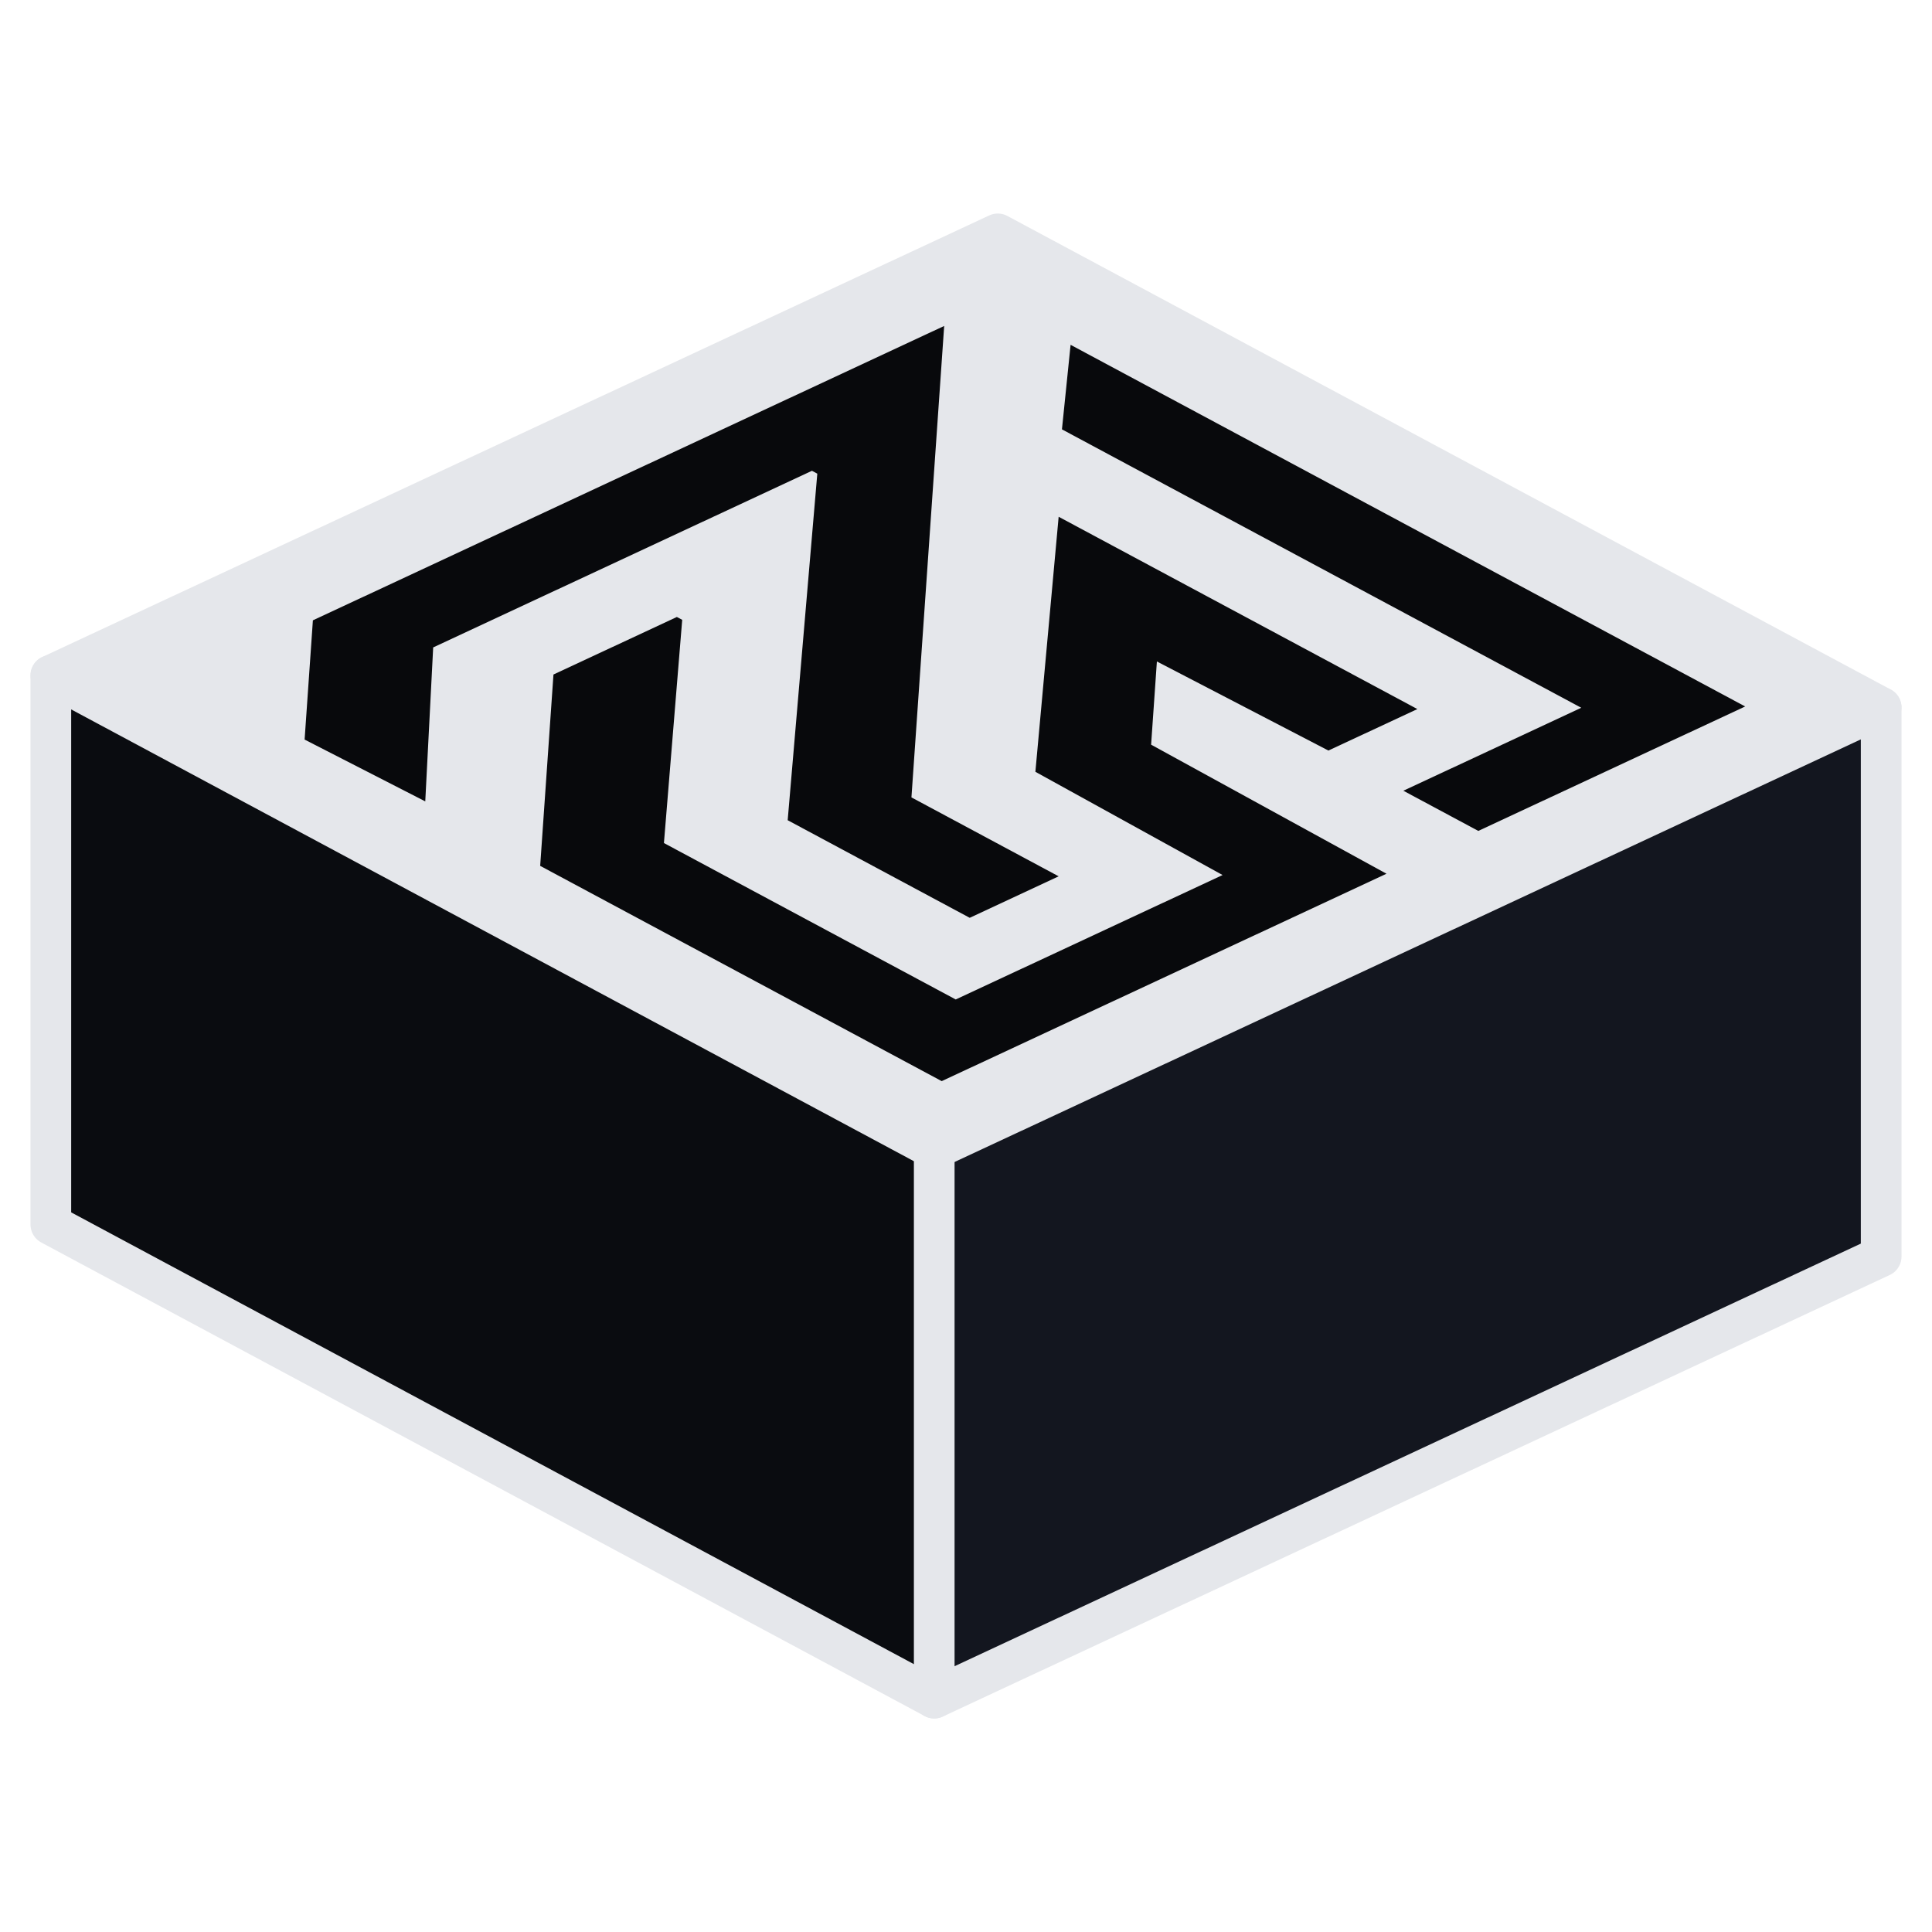
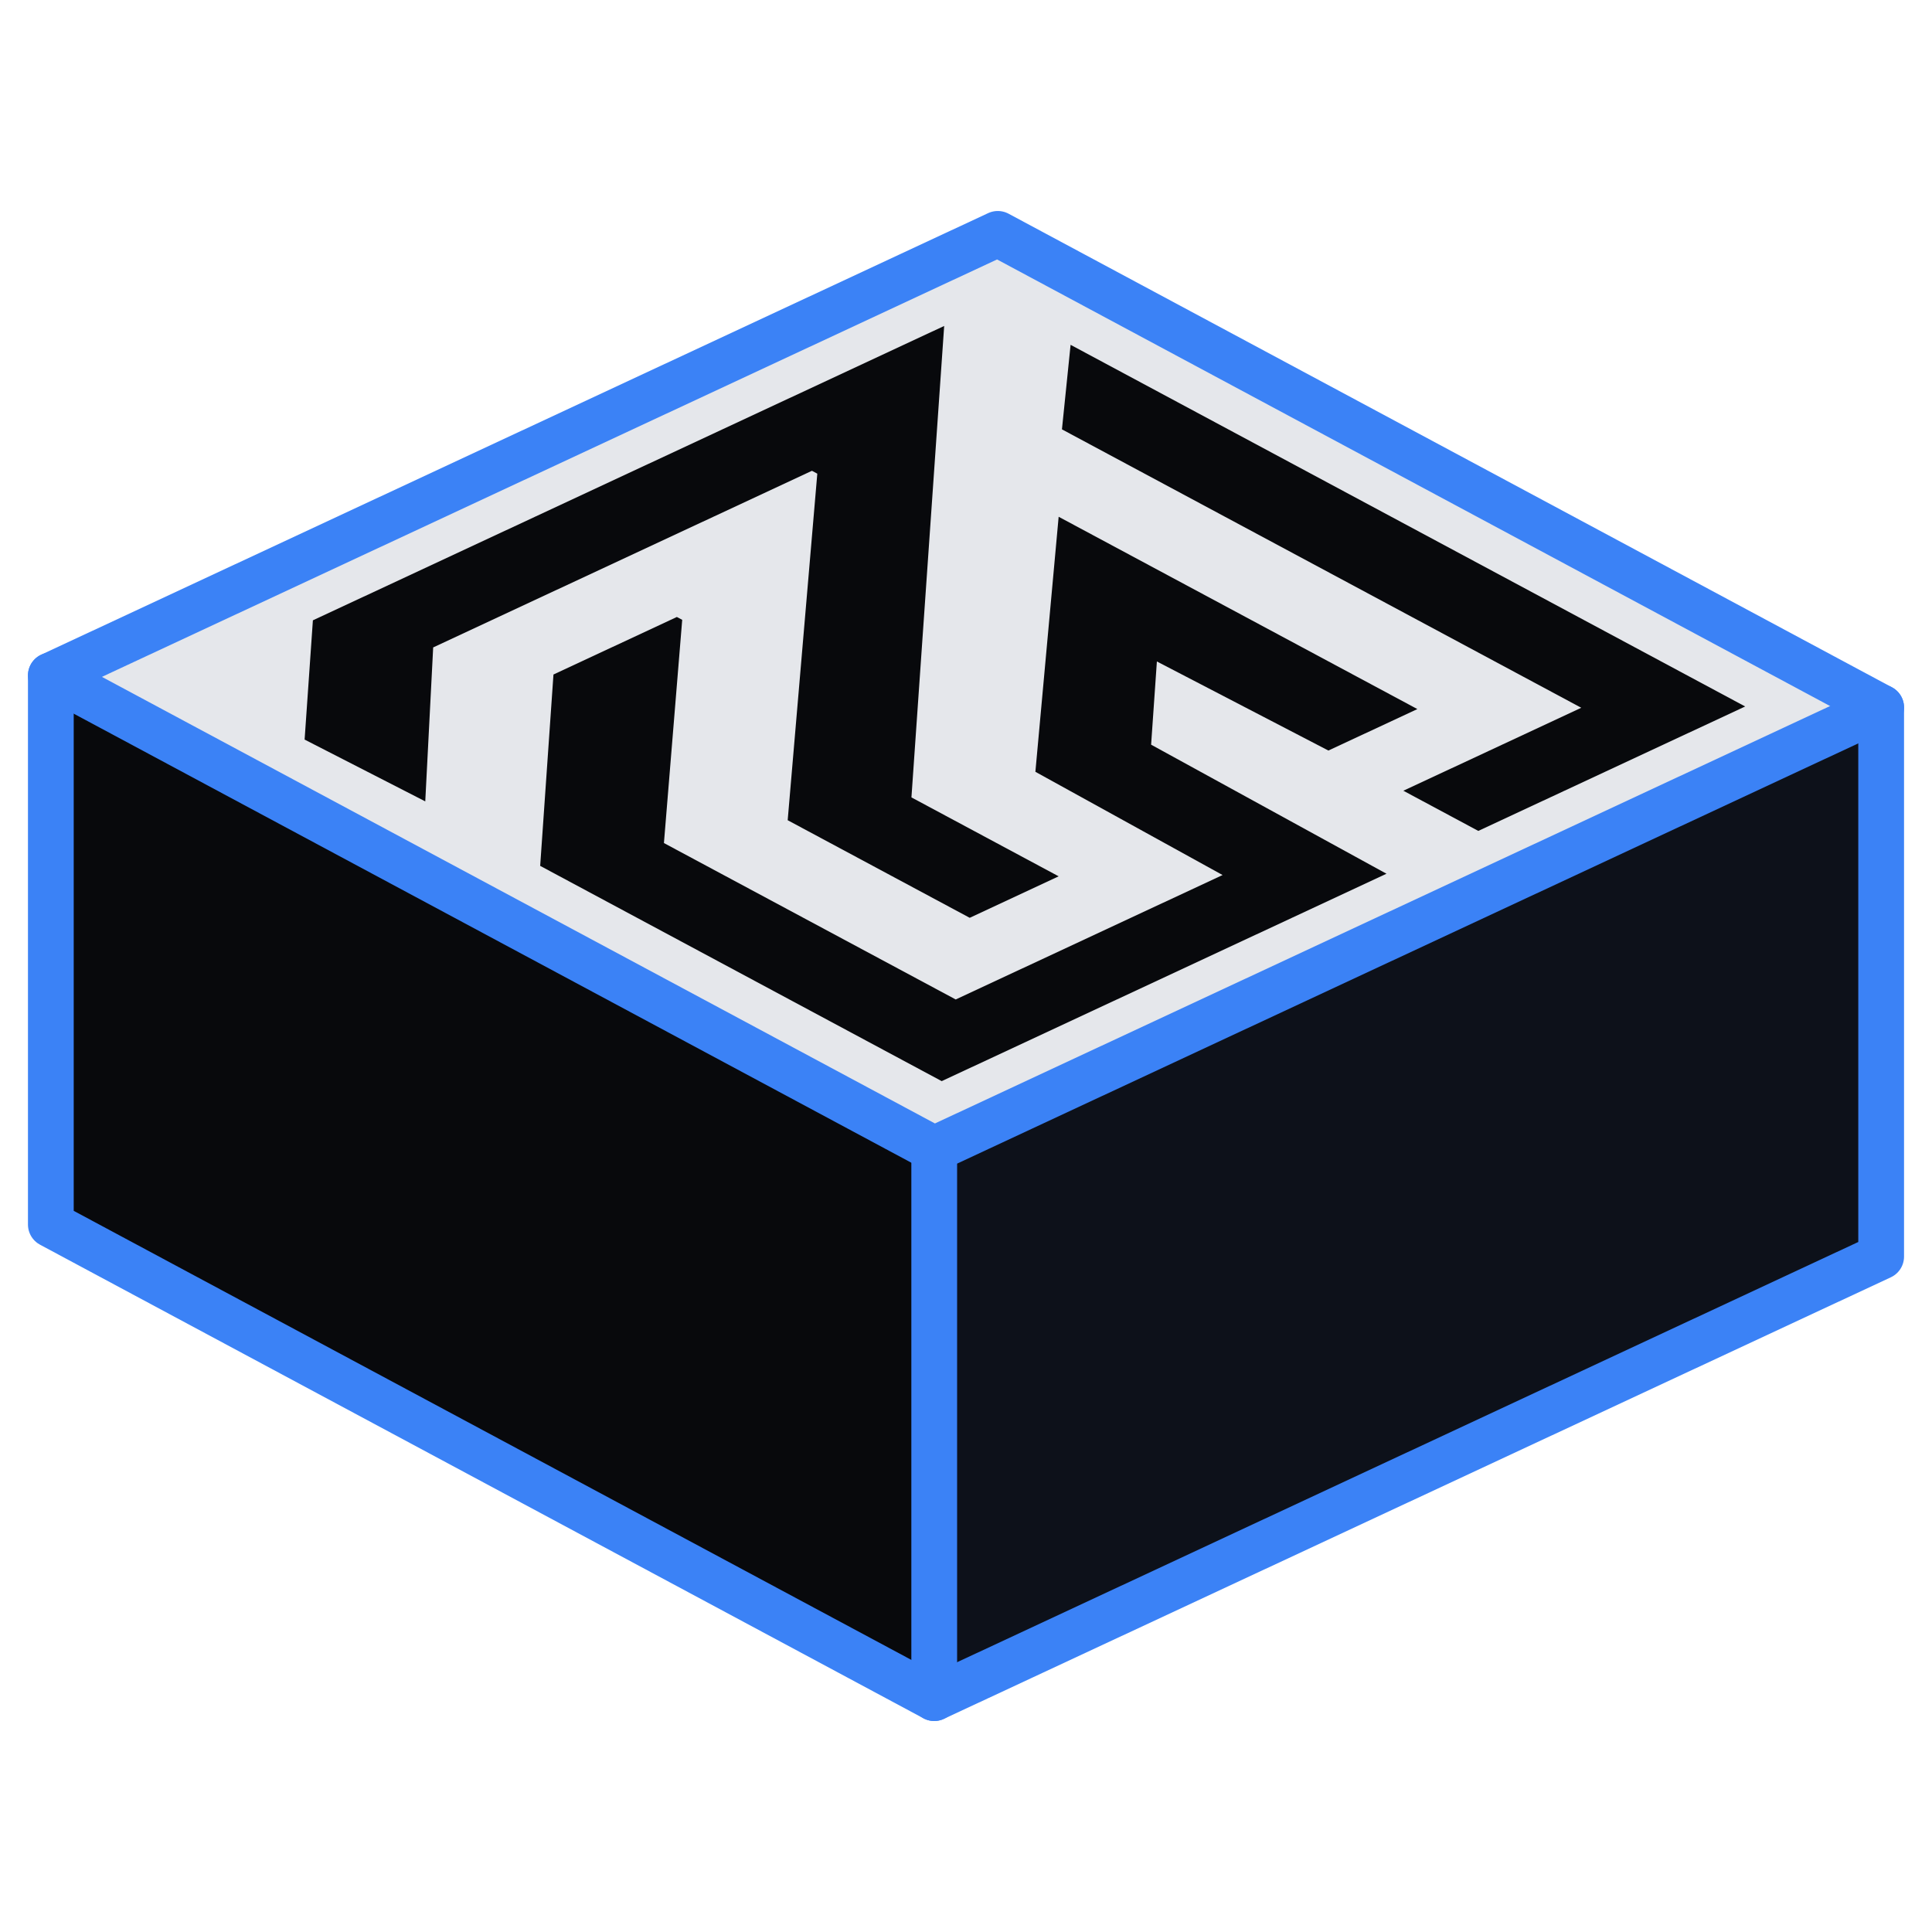
<svg xmlns="http://www.w3.org/2000/svg" viewBox="120 -12 760 760" width="100%" height="100%" shape-rendering="geometricPrecision">
  <defs>
    <style>
      .cube-edge {
        fill: none;
-         stroke: #E5E7EB;
-         stroke-width: 16;
+         stroke: #3B82F6;
+         stroke-width: 18;
        stroke-linecap: round;
        stroke-linejoin: round;
      }
    </style>
  </defs>
-   <path d="M140 253.7 L487.5 440 L487.5 656 L140 469.7 Z" fill="#0A0C10" />
-   <path d="M487.5 440 L860 266.3 L860 482.3 L487.5 656 Z" fill="#13161F" />
+   <path d="M140 253.7 L487.5 440 L487.5 656 L140 469.7 Z" fill="#08090C" />
+   <path d="M487.5 440 L860 266.3 L860 482.3 L487.5 656 Z" fill="#0D111A" />
  <path d="M512.5 80 L860 266.3 L487.5 440 L140 253.7 Z" fill="#08090C" />
  <g transform="matrix(.3475 .1863 -.3725 .1737 512.5 80)">
    <g transform="scale(3.030303)">
      <path fill="#E5E7EB" fill-rule="evenodd" clip-rule="evenodd" d="M1 0H330V330H1Z M116 87 207 180 278 181V274H169L89 193H87V236L156 305H306V150L217 149 187 119 250 118V87Z M25 42V262L68 305 112 304 56 249V117H58L182 243H250V212H195Z M54 25 84 56H278V118H306V25Z" />
    </g>
  </g>
  <path class="cube-edge" d="M512.5 80 L860 266.3 L860 482.3 L487.5 656 L140 469.7 L140 253.7 Z" />
  <path class="cube-edge" d="M487.5 440 L487.5 656" />
  <path class="cube-edge" d="M140 253.7 L487.5 440 L860 266.3" />
</svg>
